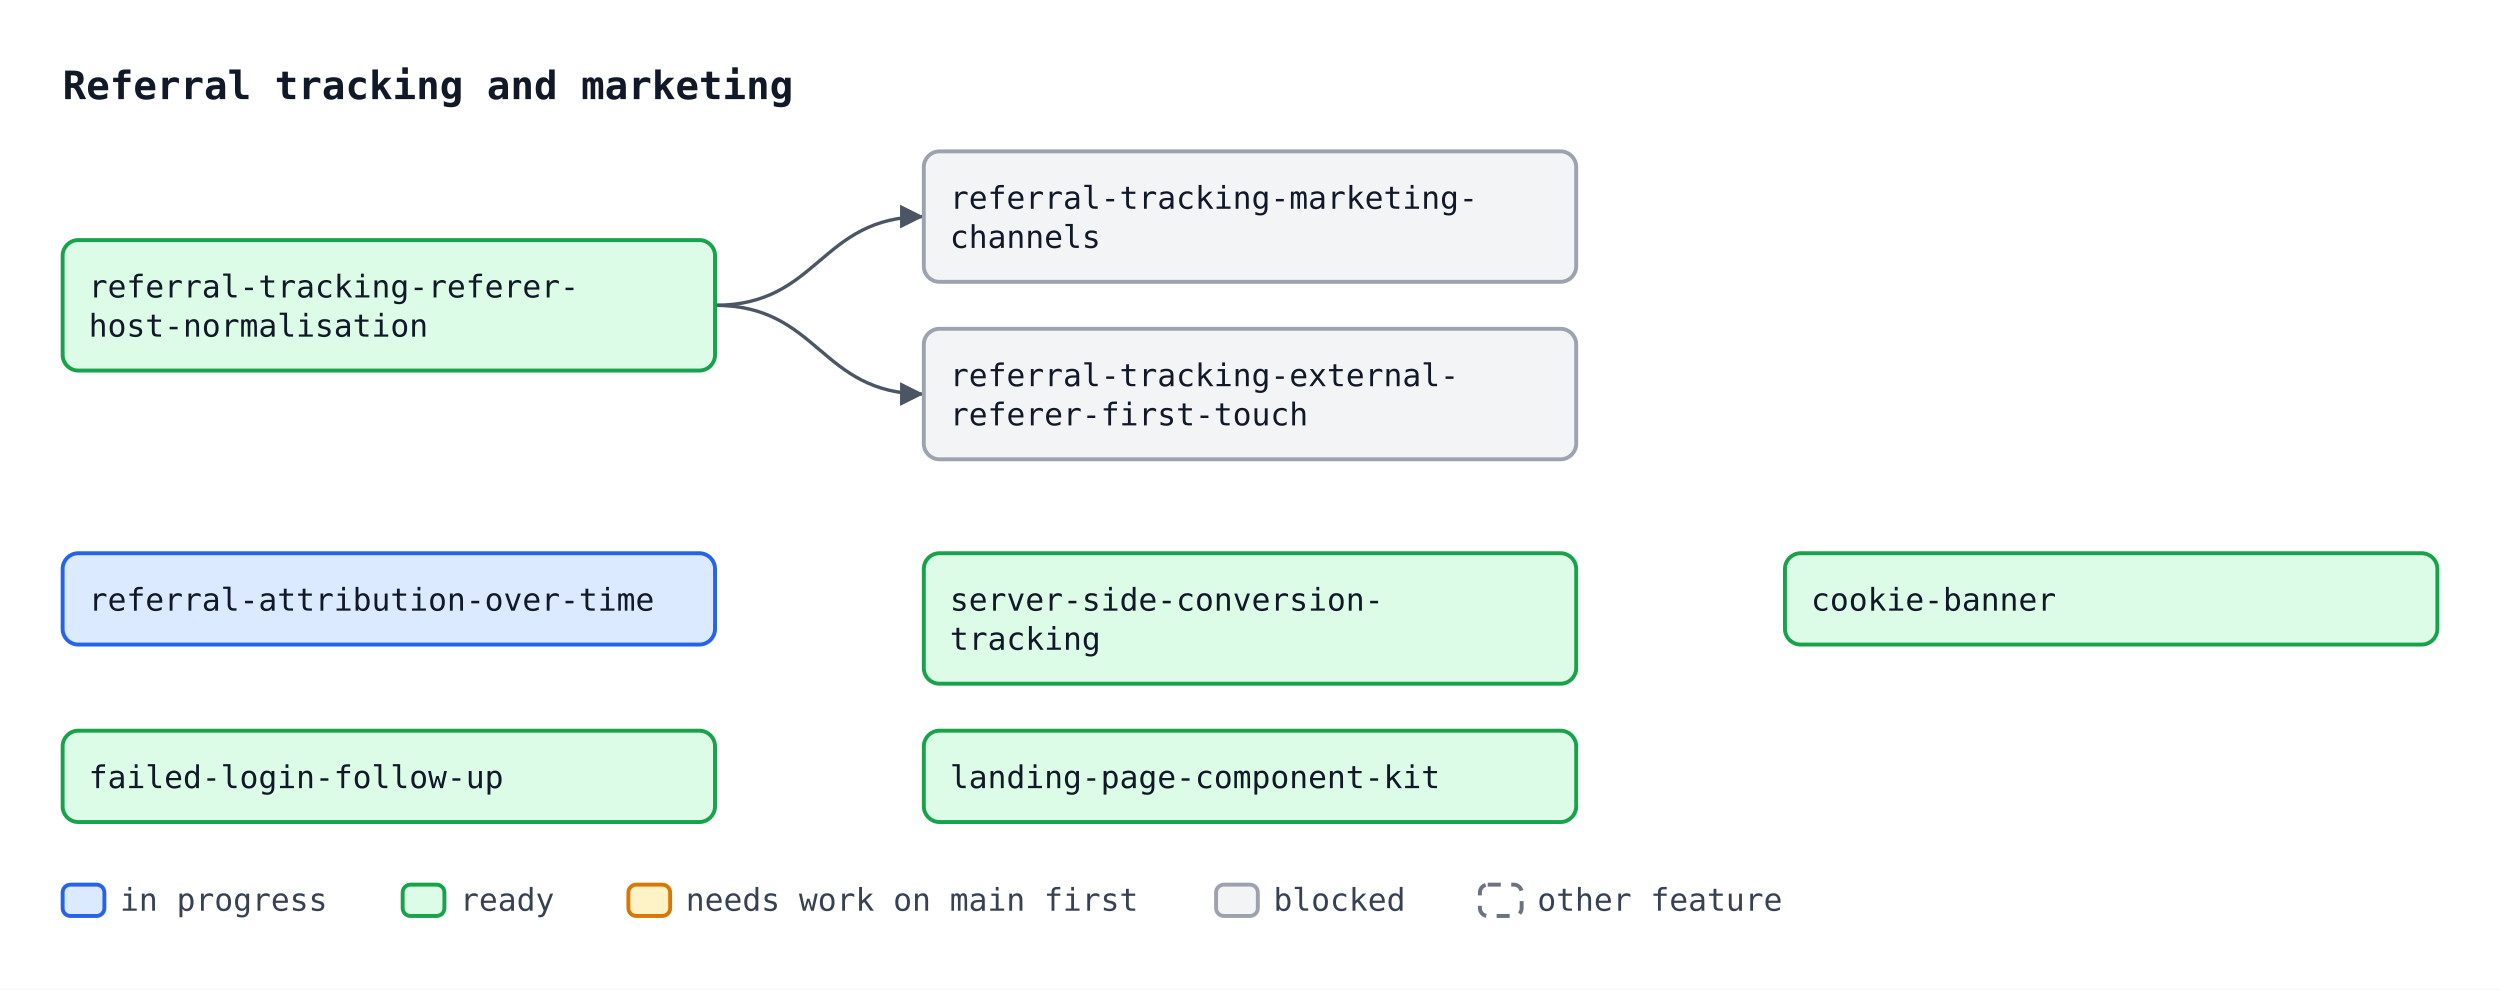
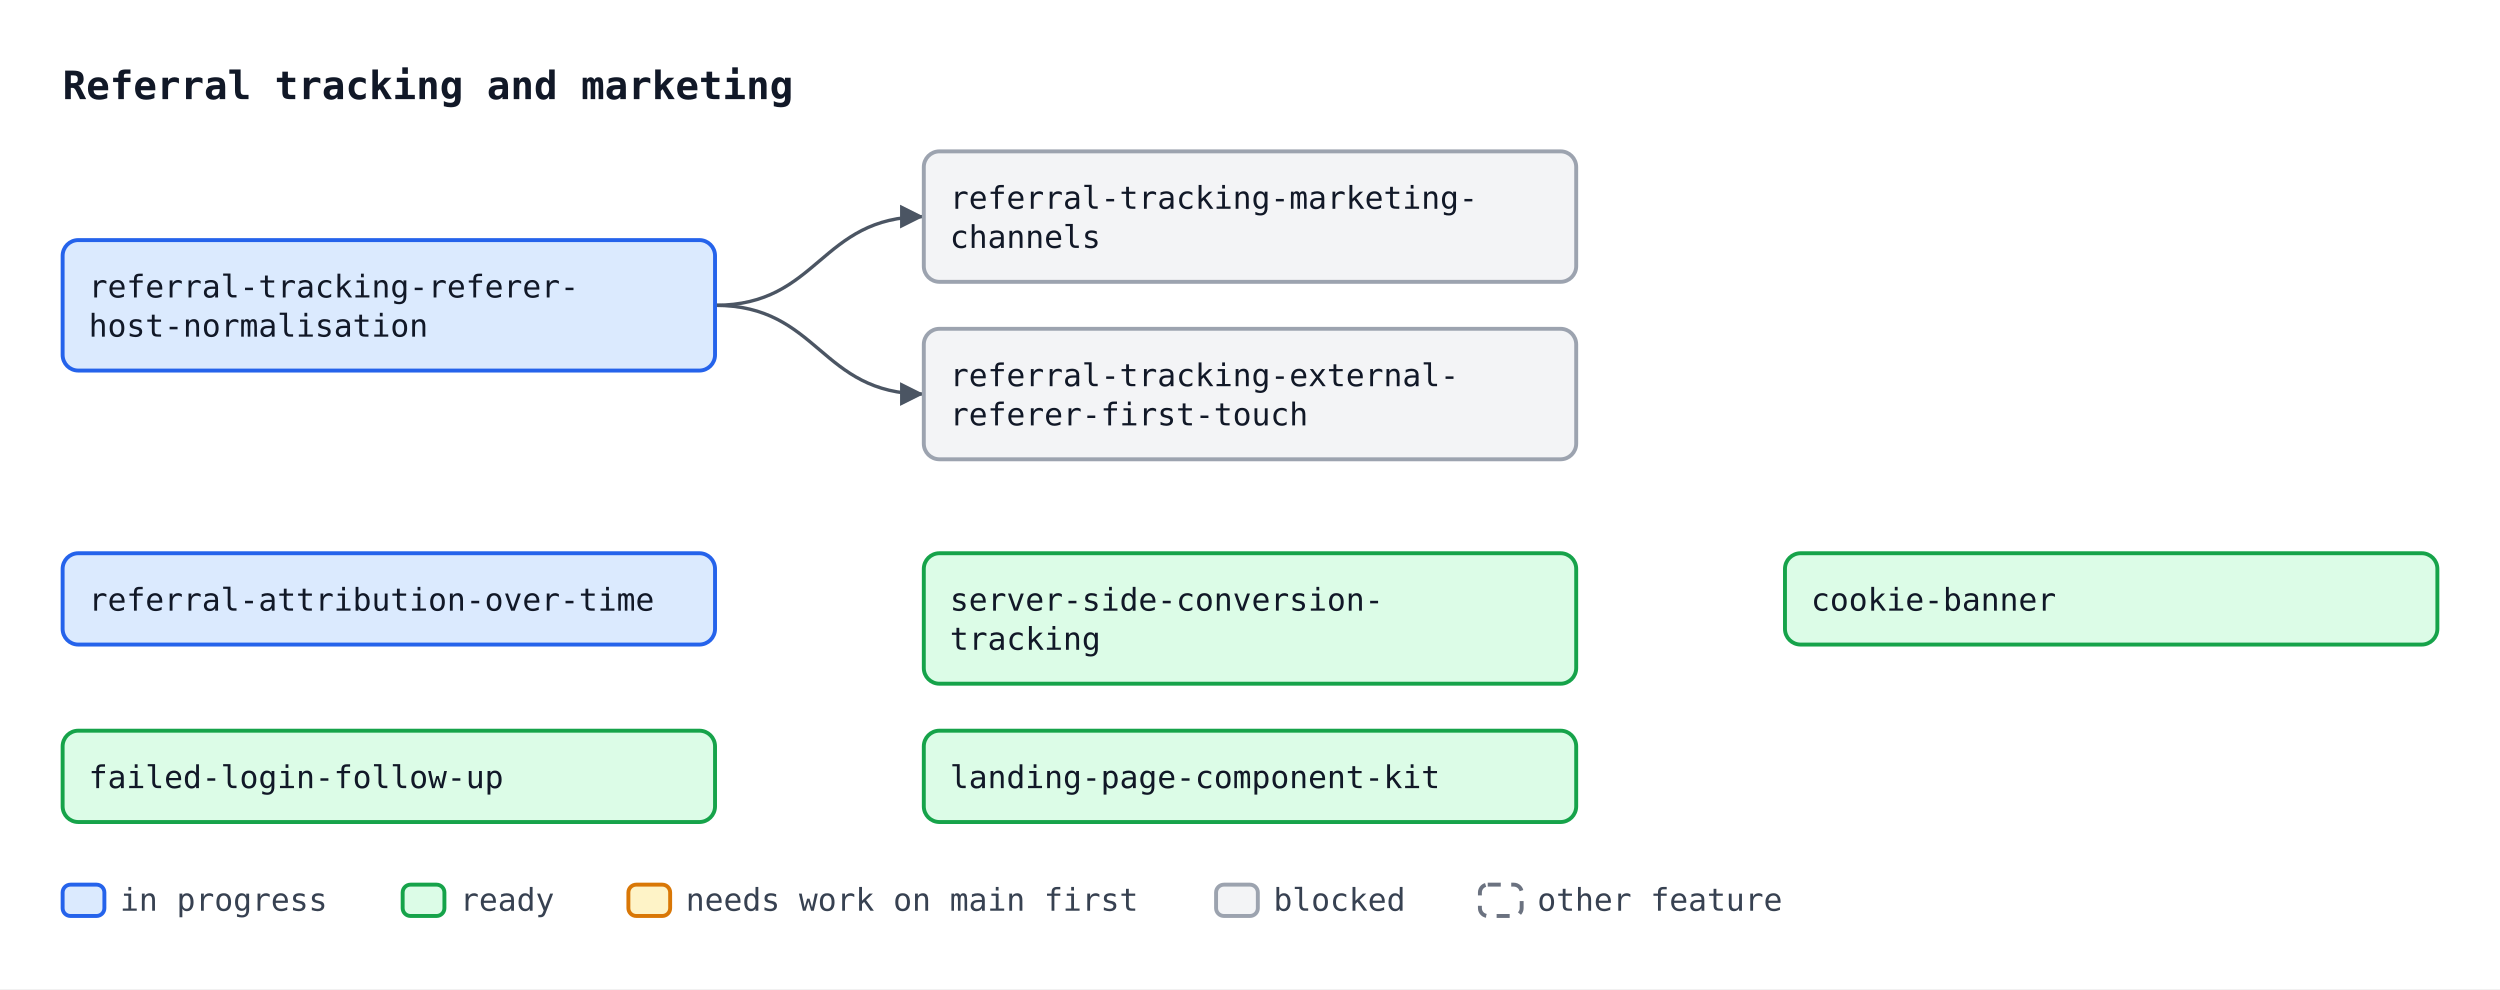
<svg xmlns="http://www.w3.org/2000/svg" width="958" height="379" viewBox="0 0 958 379" font-family="ui-monospace, SFMono-Regular, Menlo, Consolas, monospace" font-size="12">
  <defs>
    <marker id="arrow" viewBox="0 0 10 10" refX="10" refY="5" markerWidth="7" markerHeight="7" orient="auto-start-reverse">
      <path d="M0,0 L10,5 L0,10 z" fill="#4b5563" />
    </marker>
  </defs>
  <rect width="958" height="379" fill="#ffffff" />
  <text x="24" y="38" font-size="15" font-weight="bold" fill="#111827">Referral tracking and marketing</text>
  <path d="M274.0,117.0 C314.0,117.0 314.0,83.0 354.0,83.0" fill="none" stroke="#4b5563" stroke-width="1.3" marker-end="url(#arrow)" />
  <path d="M274.0,117.0 C314.0,117.0 314.0,151.0 354.0,151.0" fill="none" stroke="#4b5563" stroke-width="1.3" marker-end="url(#arrow)" />
-   <rect x="24.0" y="92.0" width="250" height="50" rx="6" fill="#dcfce7" stroke="#16a34a" stroke-width="1.5" />
+   <rect x="24.0" y="92.0" width="250" height="50" rx="6" fill="#dbeafe" stroke="#2563eb" stroke-width="1.5" />
  <text x="34.0" y="114.0" fill="#111827">referral-tracking-referer-</text>
  <text x="34.0" y="129.0" fill="#111827">host-normalisation</text>
  <rect x="354.0" y="58.0" width="250" height="50" rx="6" fill="#f3f4f6" stroke="#9ca3af" stroke-width="1.5" />
  <text x="364.0" y="80.0" fill="#111827">referral-tracking-marketing-</text>
  <text x="364.0" y="95.0" fill="#111827">channels</text>
  <rect x="354.0" y="126.0" width="250" height="50" rx="6" fill="#f3f4f6" stroke="#9ca3af" stroke-width="1.5" />
  <text x="364.0" y="148.0" fill="#111827">referral-tracking-external-</text>
  <text x="364.0" y="163.0" fill="#111827">referer-first-touch</text>
  <rect x="24.0" y="212.0" width="250" height="35" rx="6" fill="#dbeafe" stroke="#2563eb" stroke-width="1.5" />
  <text x="34.0" y="234.0" fill="#111827">referral-attribution-over-time</text>
  <rect x="354.0" y="212.0" width="250" height="50" rx="6" fill="#dcfce7" stroke="#16a34a" stroke-width="1.5" />
  <text x="364.0" y="234.0" fill="#111827">server-side-conversion-</text>
  <text x="364.0" y="249.0" fill="#111827">tracking</text>
  <rect x="684.0" y="212.0" width="250" height="35" rx="6" fill="#dcfce7" stroke="#16a34a" stroke-width="1.5" />
  <text x="694.0" y="234.0" fill="#111827">cookie-banner</text>
  <rect x="24.0" y="280.0" width="250" height="35" rx="6" fill="#dcfce7" stroke="#16a34a" stroke-width="1.5" />
  <text x="34.0" y="302.0" fill="#111827">failed-login-follow-up</text>
  <rect x="354.0" y="280.0" width="250" height="35" rx="6" fill="#dcfce7" stroke="#16a34a" stroke-width="1.5" />
  <text x="364.0" y="302.0" fill="#111827">landing-page-component-kit</text>
  <rect x="24.0" y="339" width="16" height="12" rx="3" fill="#dbeafe" stroke="#2563eb" stroke-width="1.5" />
  <text x="46.0" y="349" fill="#374151">in progress</text>
  <rect x="154.3" y="339" width="16" height="12" rx="3" fill="#dcfce7" stroke="#16a34a" stroke-width="1.5" />
  <text x="176.3" y="349" fill="#374151">ready</text>
  <rect x="240.8" y="339" width="16" height="12" rx="3" fill="#fef3c7" stroke="#d97706" stroke-width="1.5" />
  <text x="262.8" y="349" fill="#374151">needs work on main first</text>
  <rect x="466.0" y="339" width="16" height="12" rx="3" fill="#f3f4f6" stroke="#9ca3af" stroke-width="1.5" />
  <text x="488.0" y="349" fill="#374151">blocked</text>
  <rect x="567.1" y="339" width="16" height="12" rx="3" fill="#ffffff" stroke="#6b7280" stroke-width="1.5" stroke-dasharray="5 4" />
  <text x="589.1" y="349" fill="#374151">other feature</text>
</svg>
